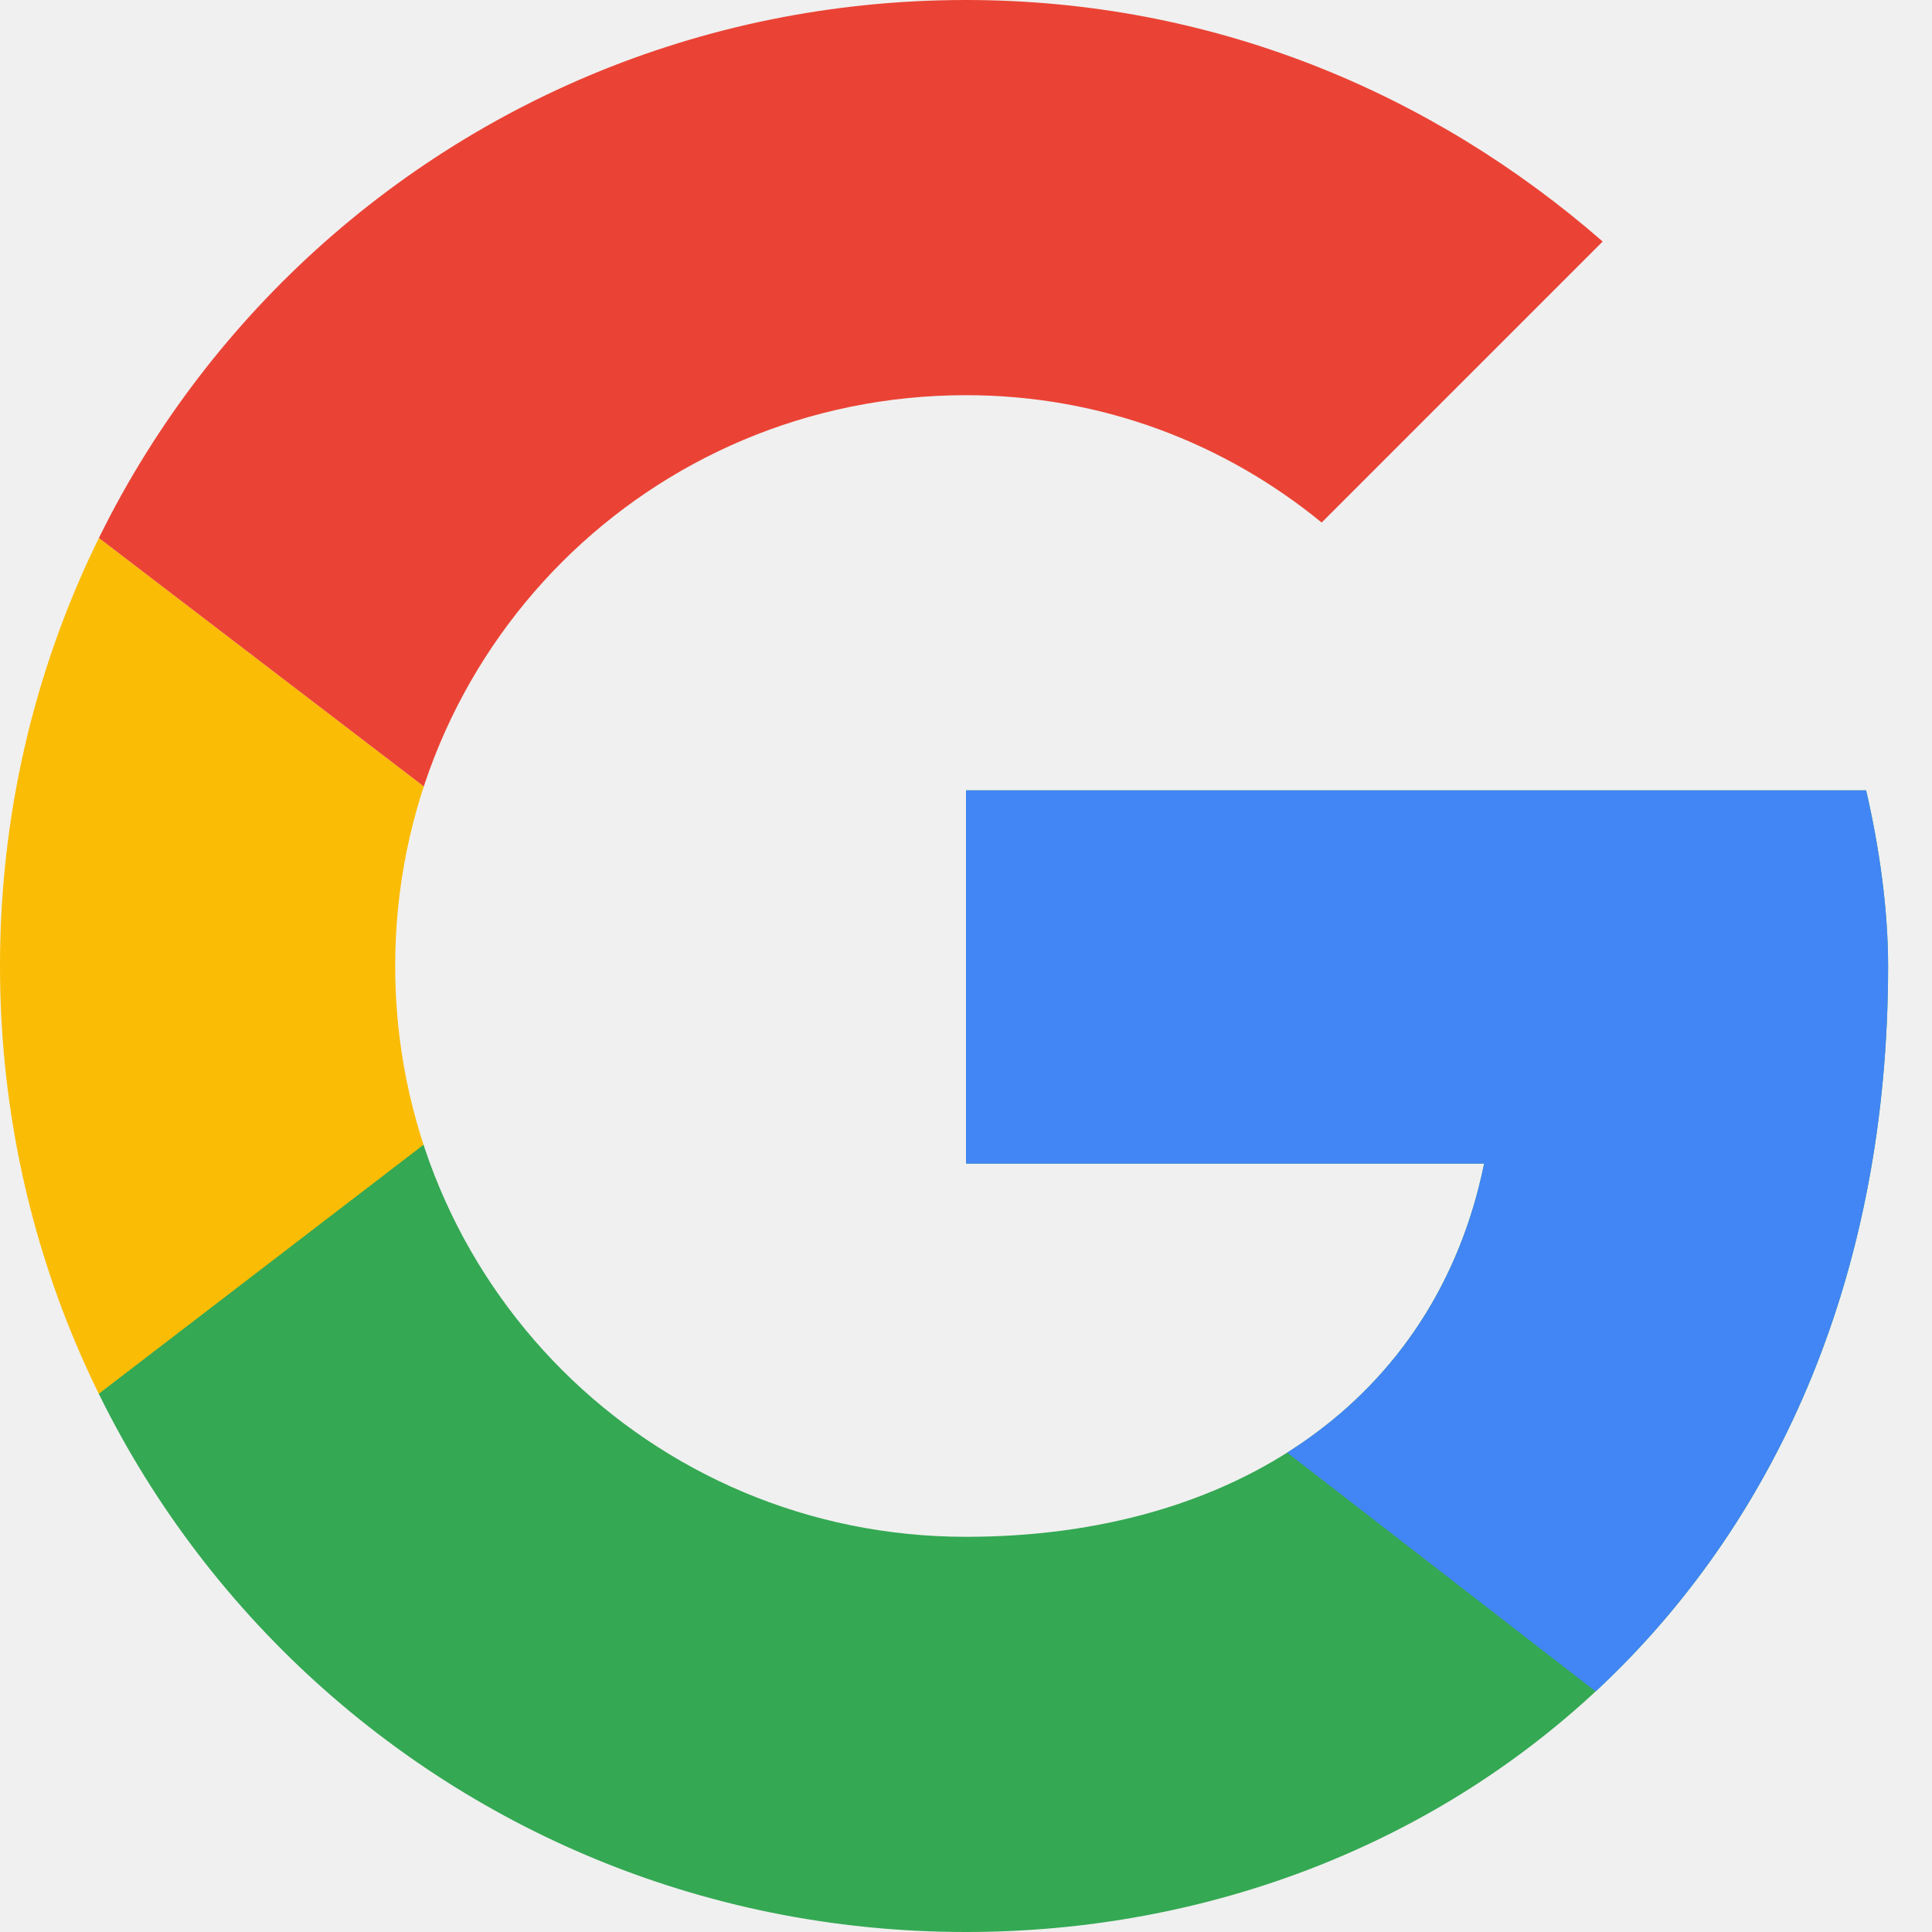
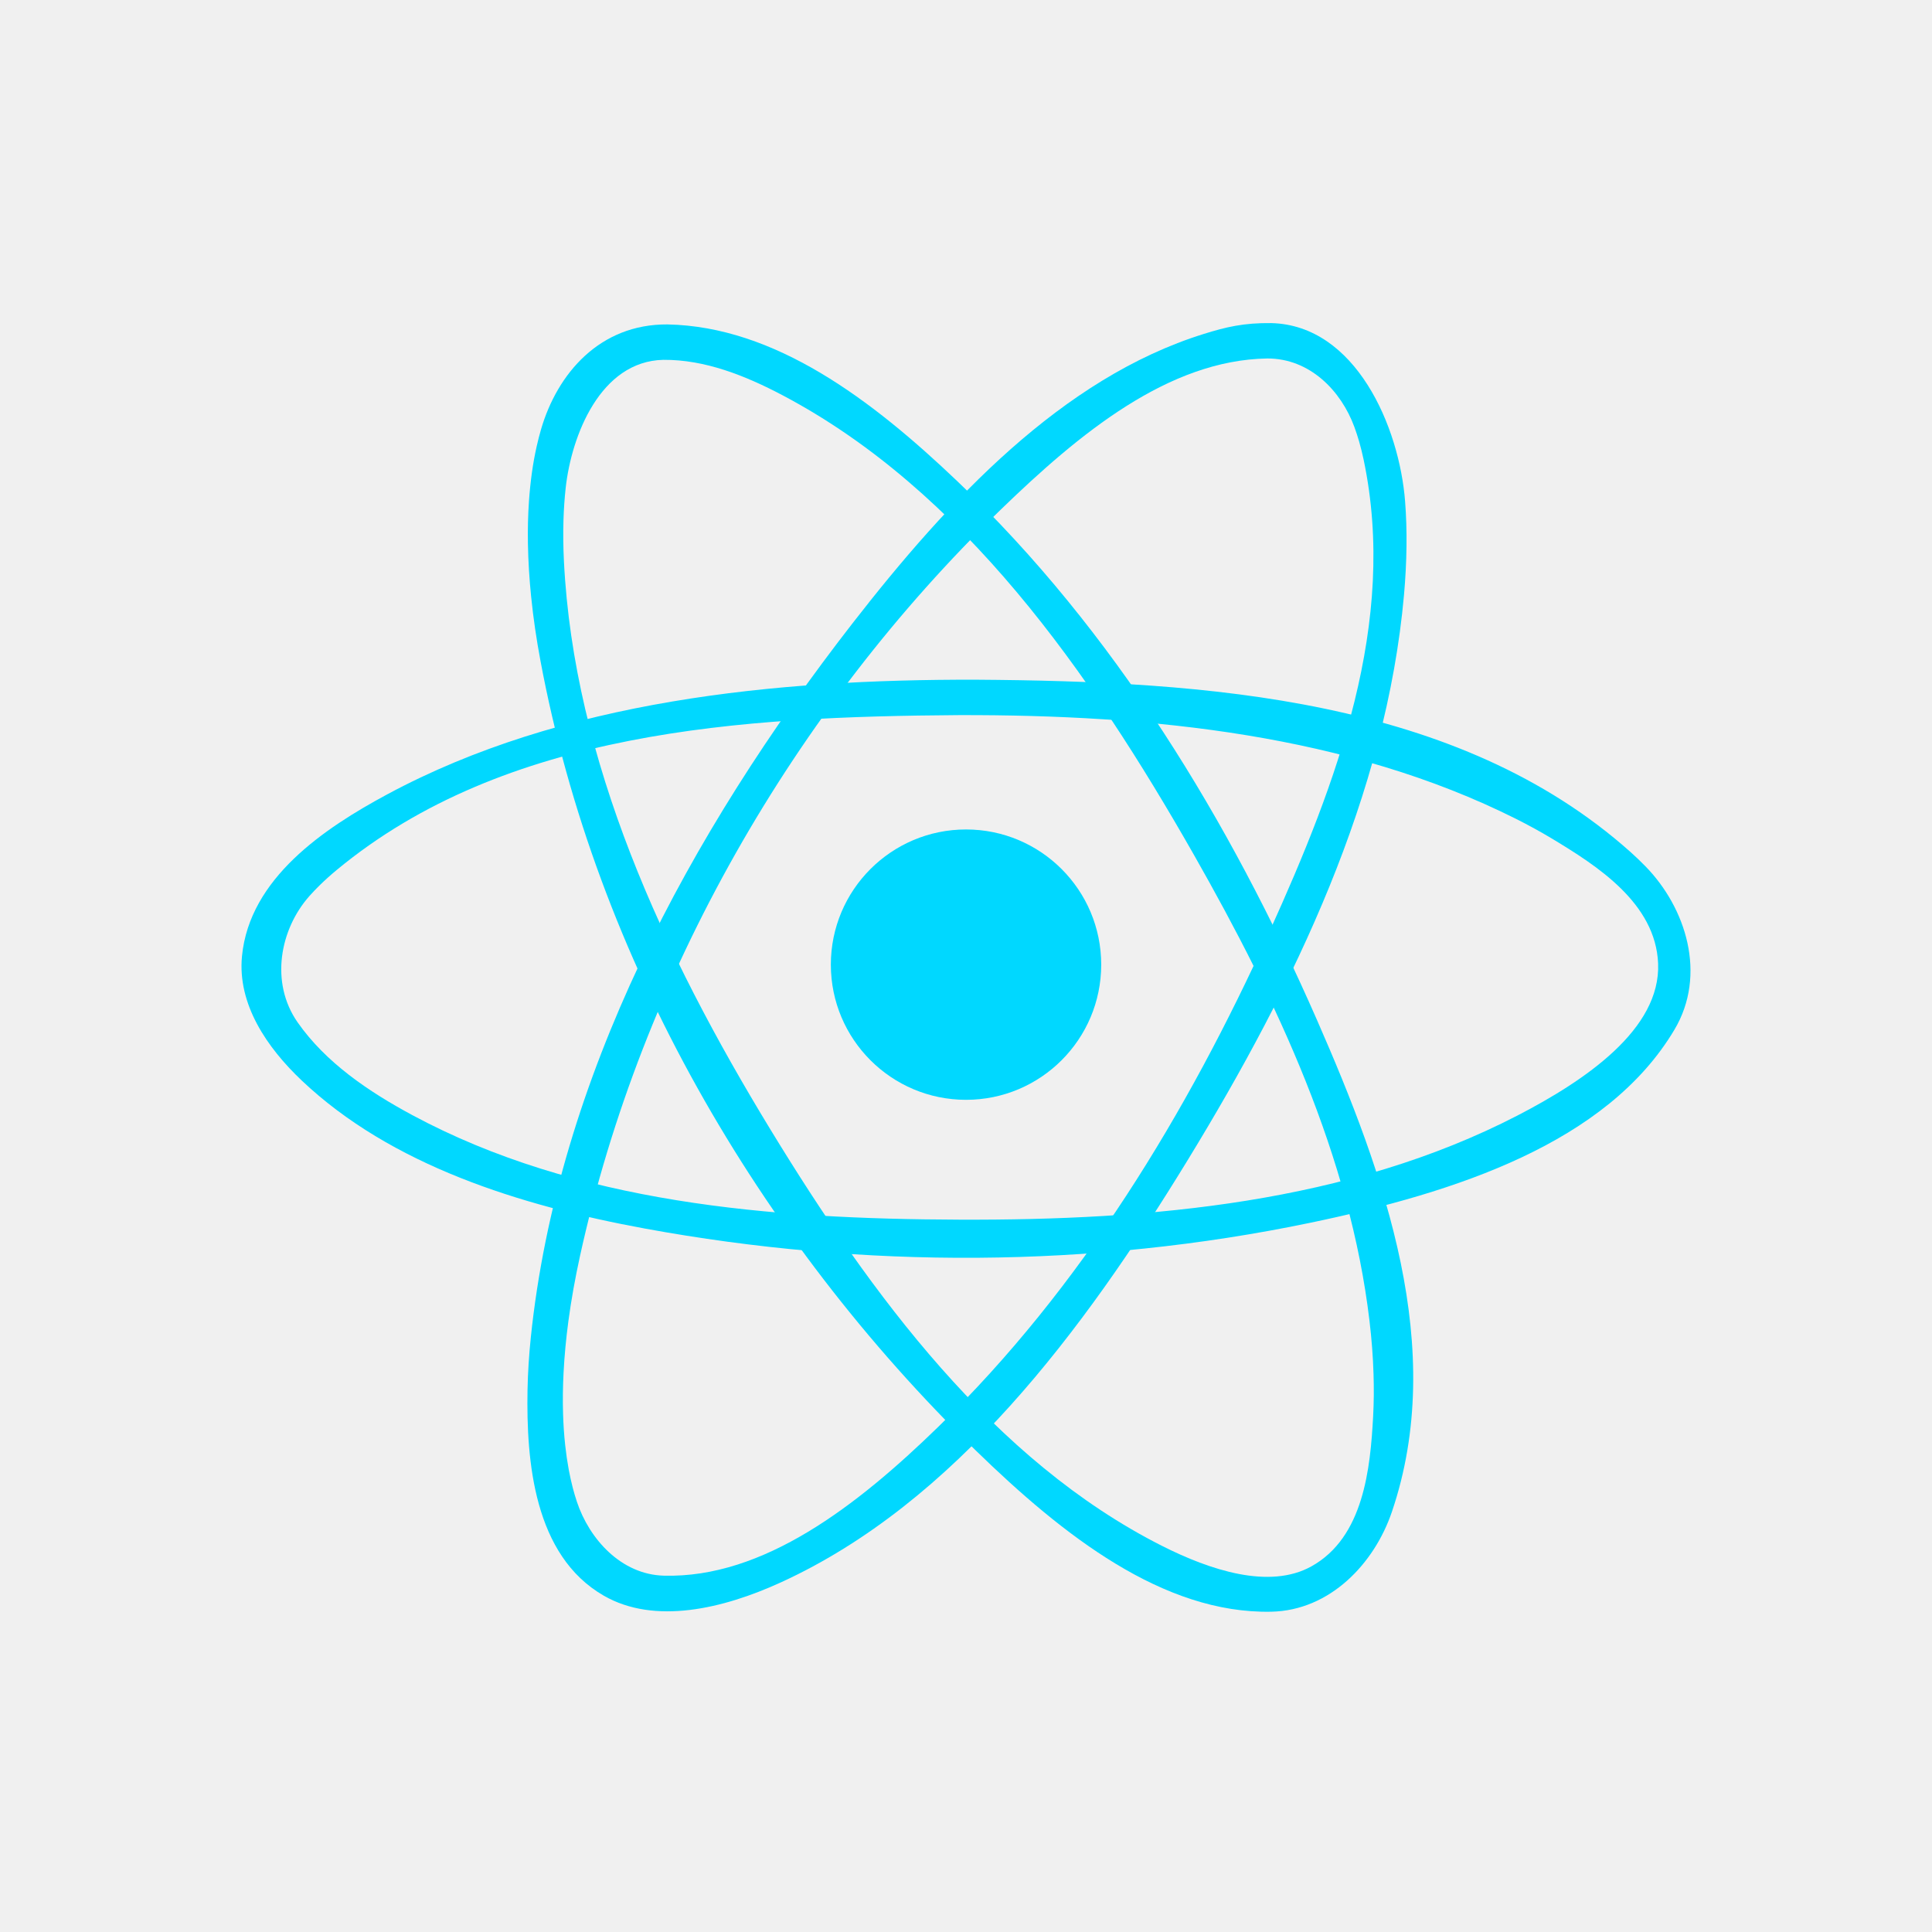
- <svg xmlns="http://www.w3.org/2000/svg" width="22" height="22" fill="none">
-   <mask id="a" width="22" height="22" x="0" y="0" maskUnits="userSpaceOnUse" style="mask-type:luminance">
-     <path fill="#fff" d="M21.25 9H11v4.25h5.9c-.55 2.7-2.85 4.25-5.9 4.25-3.6 0-6.5-2.9-6.5-6.5S7.4 4.5 11 4.5c1.55 0 2.95.55 4.05 1.45l3.2-3.2C16.3 1.05 13.8 0 11 0 4.9 0 0 4.9 0 11s4.9 11 11 11c5.5 0 10.5-4 10.5-11 0-.65-.1-1.35-.25-2Z" />
-   </mask>
-   <g mask="url(#a)">
-     <path fill="#FBBC05" d="M-1 17.5v-13L7.5 11-1 17.5Z" />
-   </g>
-   <mask id="b" width="22" height="22" x="0" y="0" maskUnits="userSpaceOnUse" style="mask-type:luminance">
-     <path fill="#fff" d="M21.25 9H11v4.25h5.9c-.55 2.7-2.85 4.25-5.9 4.25-3.6 0-6.5-2.9-6.5-6.5S7.4 4.5 11 4.5c1.55 0 2.95.55 4.05 1.45l3.2-3.2C16.3 1.05 13.8 0 11 0 4.9 0 0 4.9 0 11s4.9 11 11 11c5.5 0 10.5-4 10.5-11 0-.65-.1-1.35-.25-2Z" />
-   </mask>
-   <g mask="url(#b)">
-     <path fill="#EA4335" d="M-1 4.5 7.5 11 11 7.95 23 6v-7H-1v5.5Z" />
-   </g>
-   <mask id="c" width="22" height="22" x="0" y="0" maskUnits="userSpaceOnUse" style="mask-type:luminance">
-     <path fill="#fff" d="M21.25 9H11v4.25h5.9c-.55 2.7-2.85 4.25-5.9 4.25-3.6 0-6.5-2.9-6.5-6.5S7.4 4.5 11 4.5c1.55 0 2.95.55 4.05 1.45l3.2-3.2C16.3 1.05 13.8 0 11 0 4.9 0 0 4.9 0 11s4.9 11 11 11c5.5 0 10.5-4 10.5-11 0-.65-.1-1.35-.25-2Z" />
-   </mask>
-   <g mask="url(#c)">
-     <path fill="#34A853" d="M-1 17.5 14 6l3.95.5L23-1v24H-1v-5.5Z" />
-   </g>
-   <mask id="d" width="22" height="22" x="0" y="0" maskUnits="userSpaceOnUse" style="mask-type:luminance">
-     <path fill="#fff" d="M21.25 9H11v4.25h5.9c-.55 2.7-2.85 4.25-5.9 4.25-3.6 0-6.5-2.9-6.5-6.5S7.4 4.5 11 4.5c1.55 0 2.95.55 4.05 1.45l3.2-3.2C16.3 1.05 13.8 0 11 0 4.9 0 0 4.9 0 11s4.9 11 11 11c5.5 0 10.5-4 10.5-11 0-.65-.1-1.35-.25-2Z" />
-   </mask>
-   <g mask="url(#d)">
-     <path fill="#4285F4" d="M23 23 7.5 11l-2-1.5 17.5-5V23Z" />
+ <svg xmlns="http://www.w3.org/2000/svg" width="800px" height="800px" viewBox="0 0 64 64" version="1.1" xml:space="preserve" style="fill-rule:evenodd;clip-rule:evenodd;stroke-linejoin:round;stroke-miterlimit:2;">
+   <rect id="Icons" x="-1088" y="-64" width="1280" height="800" style="fill:none;" />
+   <g id="Icons1">
+     <g id="Strike">
+ 
+ </g>
+     <g id="H1">
+ 
+ </g>
+     <g id="H2">
+ 
+ </g>
+     <g id="H3">
+ 
+ </g>
+     <g id="list-ul">
+ 
+ </g>
+     <g id="hamburger-1">
+ 
+ </g>
+     <g id="hamburger-2">
+ 
+ </g>
+     <g id="list-ol">
+ 
+ </g>
+     <g id="list-task">
+ 
+ </g>
+     <g id="trash">
+ 
+ </g>
+     <g id="vertical-menu">
+ 
+ </g>
+     <g id="horizontal-menu">
+ 
+ </g>
+     <g id="sidebar-2">
+ 
+ </g>
+     <g id="Pen">
+ 
+ </g>
+     <g id="Pen1">
+ 
+ </g>
+     <g id="clock">
+ 
+ </g>
+     <g id="external-link">
+ 
+ </g>
+     <g id="hr">
+ 
+ </g>
+     <g id="info">
+ 
+ </g>
+     <g id="warning">
+ 
+ </g>
+     <g id="plus-circle">
+ 
+ </g>
+     <g id="minus-circle">
+ 
+ </g>
+     <g id="vue">
+ 
+ </g>
+     <g id="cog">
+ 
+ </g>
+     <g id="logo">
+ 
+ </g>
+     <g id="radio-check">
+ 
+ </g>
+     <g id="eye-slash">
+ 
+ </g>
+     <g id="eye">
+ 
+ </g>
+     <g id="toggle-off">
+ 
+ </g>
+     <g id="shredder">
+ 
+ </g>
+     <g id="spinner--loading--dots-">
+ 
+ </g>
+     <g id="react">
+       <circle cx="32.001" cy="31.955" r="4.478" style="fill:#00d8ff;" />
+       <path d="M32.33,22.516c7.635,0.052 15.965,0.609 21.683,5.708c0.168,0.15 0.33,0.306 0.488,0.467c1.349,1.375 2.054,3.595 0.965,5.422c-2.234,3.751 -7.23,5.387 -12.067,6.394c-7.234,1.506 -14.798,1.518 -22.029,0.192c-4.161,-0.764 -8.416,-2.103 -11.373,-4.904c-1.151,-1.09 -2.135,-2.524 -1.981,-4.12c0.25,-2.582 2.727,-4.239 4.812,-5.361c5.791,-3.116 12.847,-3.813 19.502,-3.798Zm-0.554,1.173c-7.224,0.049 -15.043,0.51 -20.621,5.129c-0.195,0.161 -0.383,0.33 -0.564,0.507c-0.117,0.114 -0.23,0.233 -0.339,0.355c-0.979,1.1 -1.316,2.867 -0.392,4.188c0.93,1.329 2.342,2.288 3.796,3.07c5.438,2.924 11.864,3.443 18.129,3.465c6.343,0.023 12.884,-0.555 18.487,-3.452c2.232,-1.155 4.744,-2.851 4.655,-5.035c-0.082,-2.004 -2.036,-3.242 -3.499,-4.126c-0.396,-0.239 -0.803,-0.46 -1.216,-0.668c-5.562,-2.787 -12.08,-3.447 -18.436,-3.433Z" style="fill:#00d8ff;" />
+       <path d="M42.115,10.703c2.793,0.071 4.24,3.429 4.431,5.909c0.038,0.493 0.052,0.988 0.046,1.483c-0.006,0.536 -0.035,1.072 -0.082,1.606c-0.589,6.612 -3.608,12.909 -7.163,18.724c-3.477,5.688 -7.717,11.36 -13.485,13.996c-1.907,0.872 -4.175,1.41 -5.863,0.437c-2.314,-1.333 -2.567,-4.451 -2.524,-6.816c0.011,-0.581 0.049,-1.162 0.109,-1.741c0.889,-8.56 5.228,-16.669 10.658,-23.655c3.168,-4.076 6.937,-8.119 11.632,-9.583c0.739,-0.231 1.326,-0.371 2.241,-0.36Zm-0.134,1.172c-3.279,0.052 -6.223,2.482 -8.83,5.007c-6.854,6.637 -11.905,15.464 -13.937,24.721c-0.157,0.717 -0.289,1.439 -0.386,2.166c-0.075,0.563 -0.13,1.129 -0.159,1.697c-0.023,0.452 -0.031,0.905 -0.017,1.358c0.01,0.354 0.033,0.708 0.072,1.06c0.029,0.269 0.068,0.537 0.117,0.803c0.037,0.197 0.08,0.393 0.13,0.588c0.041,0.158 0.087,0.315 0.139,0.471c0.409,1.233 1.463,2.411 2.878,2.45c3.301,0.09 6.409,-2.317 9.096,-4.933c4.717,-4.591 8.232,-10.36 10.978,-16.424c2.216,-4.896 4.243,-10.218 3.111,-15.607c-0.043,-0.204 -0.093,-0.406 -0.15,-0.606c-0.047,-0.163 -0.1,-0.324 -0.158,-0.483c-0.44,-1.199 -1.475,-2.271 -2.884,-2.268Z" style="fill:#00d8ff;" />
+       <path d="M22.109,10.747c3.564,0.069 6.765,2.488 9.607,5.197c5.186,4.943 9.011,11.231 11.913,17.849c2.248,5.127 4.316,10.882 2.478,16.292c-0.579,1.705 -2.044,3.265 -3.997,3.305c-3.581,0.072 -6.9,-2.532 -9.78,-5.335c-7.225,-7.034 -12.589,-16.32 -14.427,-26.168c-0.132,-0.704 -0.237,-1.414 -0.309,-2.127c-0.059,-0.582 -0.096,-1.167 -0.106,-1.752c-0.008,-0.472 0.002,-0.944 0.035,-1.414c0.022,-0.314 0.054,-0.626 0.097,-0.937c0.041,-0.292 0.093,-0.583 0.158,-0.871c0.043,-0.191 0.091,-0.38 0.146,-0.568c0.539,-1.843 1.941,-3.485 4.185,-3.471Zm-0.135,1.173c-2.087,0.046 -3.042,2.507 -3.234,4.234c-0.039,0.354 -0.063,0.711 -0.074,1.068c-0.014,0.456 -0.008,0.913 0.015,1.369c0.328,6.599 3.278,12.979 6.838,18.821c3.352,5.5 7.4,10.978 12.968,13.794c1.608,0.813 3.562,1.452 4.951,0.684c1.742,-0.964 1.956,-3.261 2.049,-4.973c0.025,-0.466 0.028,-0.934 0.013,-1.401c-0.018,-0.586 -0.064,-1.171 -0.133,-1.753c-0.642,-5.437 -3.05,-10.582 -5.816,-15.444c-3.442,-6.048 -7.659,-12.076 -13.627,-15.225c-1.236,-0.652 -2.574,-1.185 -3.95,-1.174Z" style="fill:#00d8ff;" />
+     </g>
+     <g id="check-selected">
+ 
+ </g>
+     <g id="turn-off">
+ 
+ </g>
+     <g id="code-block">
+ 
+ </g>
+     <g id="user">
+ 
+ </g>
+     <g id="coffee-bean">
+ 
+ </g>
+     <g id="coffee-beans">
+       <g id="coffee-bean1">
+ 
+ </g>
+     </g>
+     <g id="coffee-bean-filled">
+ 
+ </g>
+     <g id="coffee-beans-filled">
+       <g id="coffee-bean2">
+ 
+ </g>
+     </g>
+     <g id="clipboard">
+ 
+ </g>
+     <g id="clipboard-paste">
+ 
+ </g>
+     <g id="clipboard-copy">
+ 
+ </g>
+     <g id="Layer1">
+ 
+ </g>
  </g>
</svg>
